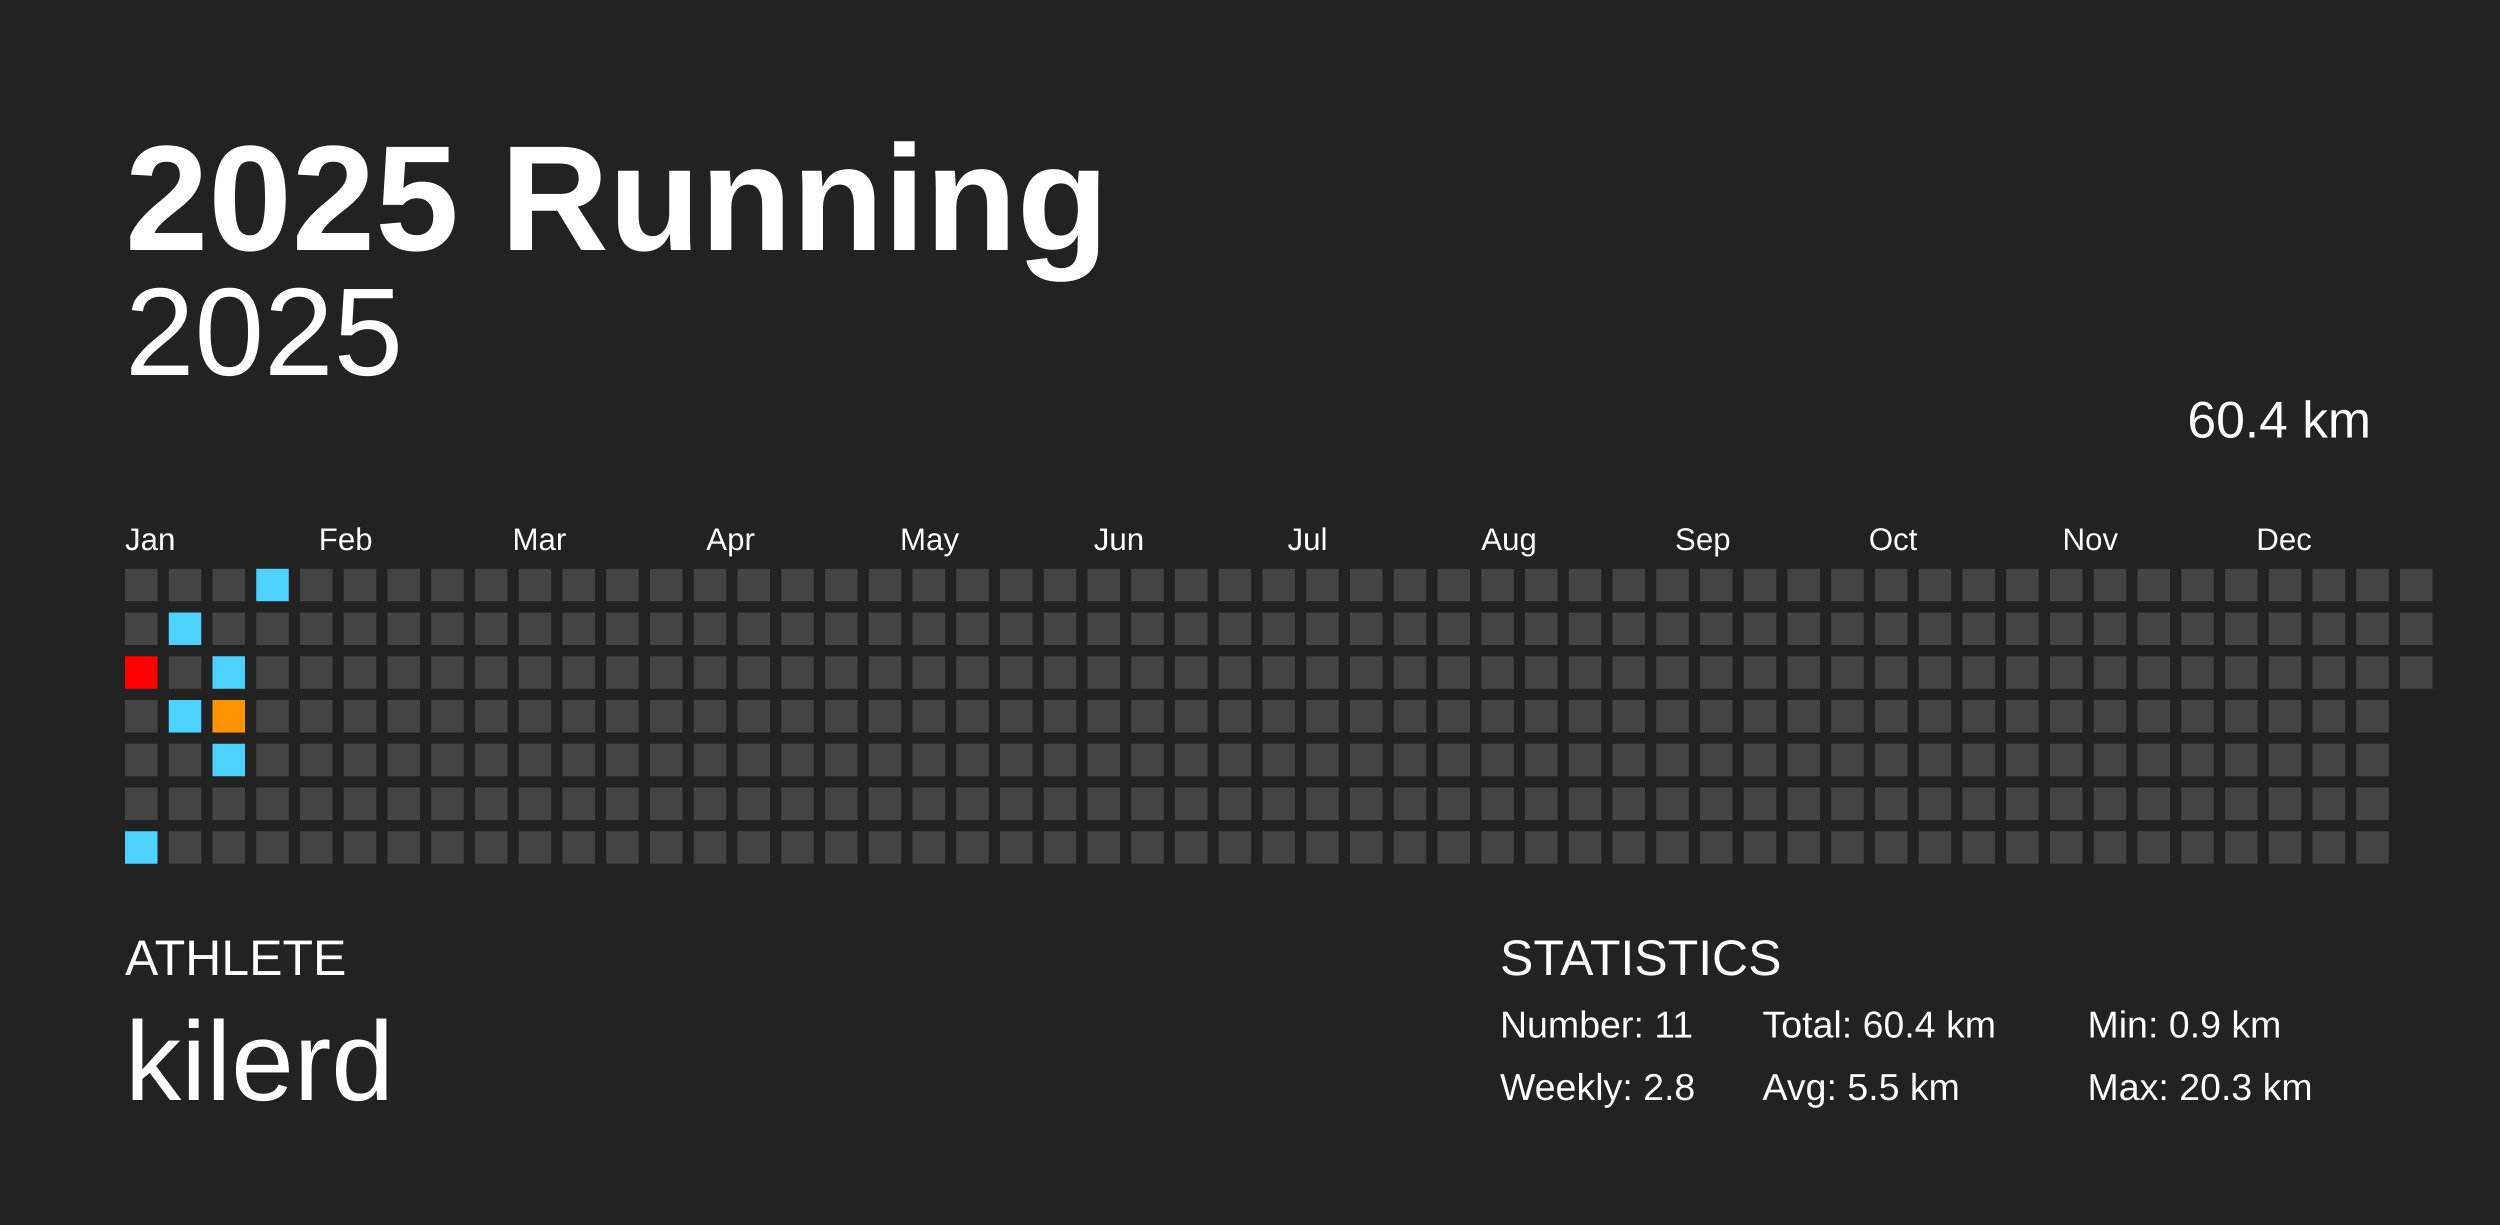
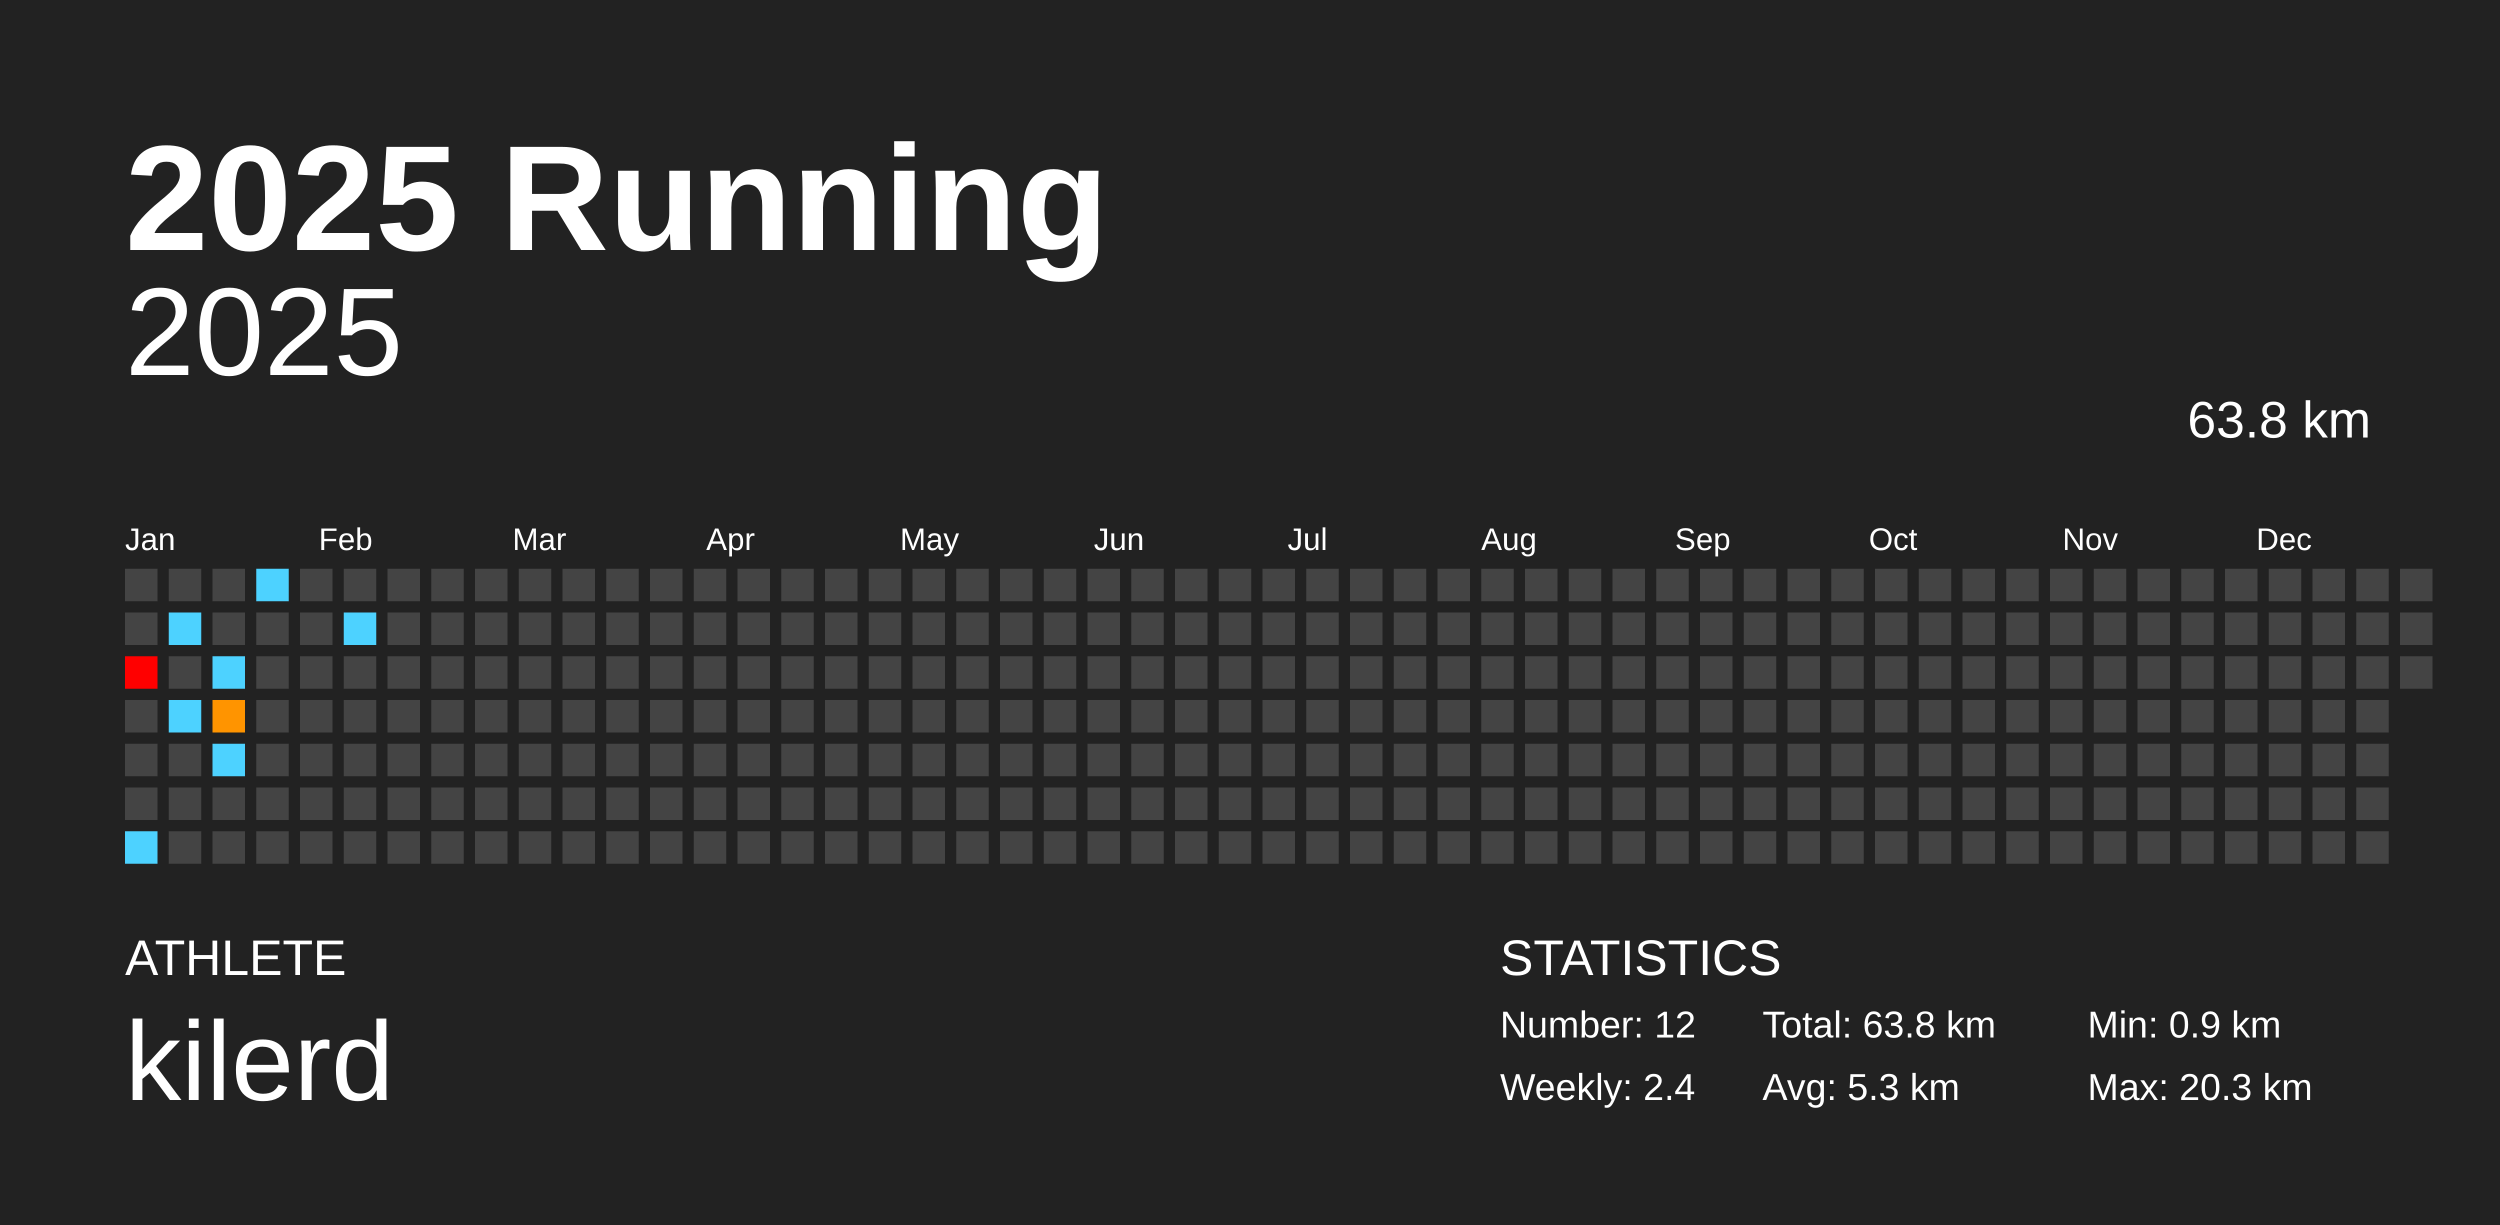
<svg xmlns="http://www.w3.org/2000/svg" baseProfile="full" height="98mm" version="1.1" viewBox="0,0,200,98" width="200mm">
  <defs />
  <rect fill="#222222" height="98" width="200" x="0" y="0" />
  <text fill="#FFFFFF" style="font-size:12px; font-family:Arial; font-weight:bold;" x="10" y="20">2025 Running</text>
  <text fill="#FFFFFF" style="font-size:4px; font-family:Arial" x="10" y="78">ATHLETE</text>
  <text fill="#FFFFFF" style="font-size:9px; font-family:Arial" x="10" y="88">kilerd</text>
  <text fill="#FFFFFF" style="font-size:4px; font-family:Arial" x="120" y="78">STATISTICS</text>
-   <text fill="#FFFFFF" style="font-size:3px; font-family:Arial" x="120" y="83">Number: 11</text>
-   <text fill="#FFFFFF" style="font-size:3px; font-family:Arial" x="120" y="88">Weekly: 2.8</text>
-   <text fill="#FFFFFF" style="font-size:3px; font-family:Arial" x="141" y="83">Total: 60.4 km</text>
-   <text fill="#FFFFFF" style="font-size:3px; font-family:Arial" x="141" y="88">Avg: 5.5 km</text>
+   <text fill="#FFFFFF" style="font-size:3px; font-family:Arial" x="120" y="83">Number: 12</text>
+   <text fill="#FFFFFF" style="font-size:3px; font-family:Arial" x="120" y="88">Weekly: 2.4</text>
+   <text fill="#FFFFFF" style="font-size:3px; font-family:Arial" x="141" y="83">Total: 63.8 km</text>
+   <text fill="#FFFFFF" style="font-size:3px; font-family:Arial" x="141" y="88">Avg: 5.3 km</text>
  <text fill="#FFFFFF" style="font-size:3px; font-family:Arial" x="167" y="83">Min: 0.9 km</text>
  <text fill="#FFFFFF" style="font-size:3px; font-family:Arial" x="167" y="88">Max: 20.3 km</text>
  <text alignment-baseline="hanging" fill="#FFFFFF" style="font-size:10.0px; font-family:Arial;" x="10" y="30">2025</text>
-   <text alignment-baseline="hanging" fill="#FFFFFF" style="font-size:4.125px; font-family:Arial;" x="175" y="35">60.4 km</text>
+   <text alignment-baseline="hanging" fill="#FFFFFF" style="font-size:4.125px; font-family:Arial;" x="175" y="35">63.8 km</text>
  <text fill="#FFFFFF" style="font-size:2.5px; font-family:Arial" x="10.0" y="44">Jan</text>
  <text fill="#FFFFFF" style="font-size:2.5px; font-family:Arial" x="25.5" y="44">Feb</text>
  <text fill="#FFFFFF" style="font-size:2.5px; font-family:Arial" x="41.0" y="44">Mar</text>
  <text fill="#FFFFFF" style="font-size:2.5px; font-family:Arial" x="56.5" y="44">Apr</text>
  <text fill="#FFFFFF" style="font-size:2.5px; font-family:Arial" x="72.0" y="44">May</text>
  <text fill="#FFFFFF" style="font-size:2.5px; font-family:Arial" x="87.5" y="44">Jun</text>
  <text fill="#FFFFFF" style="font-size:2.5px; font-family:Arial" x="103.0" y="44">Jul</text>
  <text fill="#FFFFFF" style="font-size:2.5px; font-family:Arial" x="118.5" y="44">Aug</text>
  <text fill="#FFFFFF" style="font-size:2.5px; font-family:Arial" x="134.0" y="44">Sep</text>
  <text fill="#FFFFFF" style="font-size:2.5px; font-family:Arial" x="149.5" y="44">Oct</text>
  <text fill="#FFFFFF" style="font-size:2.5px; font-family:Arial" x="165.0" y="44">Nov</text>
  <text fill="#FFFFFF" style="font-size:2.5px; font-family:Arial" x="180.5" y="44">Dec</text>
  <rect fill="#444444" height="2.6" width="2.6" x="10.0" y="45.5" />
  <rect fill="#444444" height="2.6" width="2.6" x="10.0" y="49.0" />
  <rect fill="red" height="2.6" width="2.6" x="10.0" y="52.5" />
  <rect fill="#444444" height="2.6" width="2.6" x="10.0" y="56.0" />
  <rect fill="#444444" height="2.6" width="2.6" x="10.0" y="59.5" />
  <rect fill="#444444" height="2.6" width="2.6" x="10.0" y="63.0" />
  <rect fill="#4dd2ff" height="2.6" width="2.6" x="10.0" y="66.5" />
  <rect fill="#444444" height="2.6" width="2.6" x="13.5" y="45.5" />
  <rect fill="#4dd2ff" height="2.6" width="2.6" x="13.5" y="49.0" />
  <rect fill="#444444" height="2.6" width="2.6" x="13.5" y="52.5" />
  <rect fill="#4dd2ff" height="2.6" width="2.6" x="13.5" y="56.0" />
  <rect fill="#444444" height="2.6" width="2.6" x="13.5" y="59.5" />
  <rect fill="#444444" height="2.6" width="2.6" x="13.5" y="63.0" />
  <rect fill="#444444" height="2.6" width="2.6" x="13.5" y="66.5" />
  <rect fill="#444444" height="2.6" width="2.6" x="17.0" y="45.5" />
  <rect fill="#444444" height="2.6" width="2.6" x="17.0" y="49.0" />
  <rect fill="#4dd2ff" height="2.6" width="2.6" x="17.0" y="52.5" />
  <rect fill="#ff9400" height="2.6" width="2.6" x="17.0" y="56.0" />
  <rect fill="#4dd2ff" height="2.6" width="2.6" x="17.0" y="59.5" />
  <rect fill="#444444" height="2.6" width="2.6" x="17.0" y="63.0" />
  <rect fill="#444444" height="2.6" width="2.6" x="17.0" y="66.5" />
  <rect fill="#4dd2ff" height="2.6" width="2.6" x="20.5" y="45.5" />
  <rect fill="#444444" height="2.6" width="2.6" x="20.5" y="49.0" />
  <rect fill="#444444" height="2.6" width="2.6" x="20.5" y="52.5" />
  <rect fill="#444444" height="2.6" width="2.6" x="20.5" y="56.0" />
  <rect fill="#444444" height="2.6" width="2.6" x="20.5" y="59.5" />
  <rect fill="#444444" height="2.6" width="2.6" x="20.5" y="63.0" />
  <rect fill="#444444" height="2.6" width="2.6" x="20.5" y="66.5" />
  <rect fill="#444444" height="2.6" width="2.6" x="24.0" y="45.5" />
  <rect fill="#444444" height="2.6" width="2.6" x="24.0" y="49.0" />
  <rect fill="#444444" height="2.6" width="2.6" x="24.0" y="52.5" />
  <rect fill="#444444" height="2.6" width="2.6" x="24.0" y="56.0" />
  <rect fill="#444444" height="2.6" width="2.6" x="24.0" y="59.5" />
  <rect fill="#444444" height="2.6" width="2.6" x="24.0" y="63.0" />
  <rect fill="#444444" height="2.6" width="2.6" x="24.0" y="66.5" />
  <rect fill="#444444" height="2.6" width="2.6" x="27.5" y="45.5" />
-   <rect fill="#444444" height="2.6" width="2.6" x="27.5" y="49.0" />
+   <rect fill="#4dd2ff" height="2.6" width="2.6" x="27.5" y="49.0" />
  <rect fill="#444444" height="2.6" width="2.6" x="27.5" y="52.5" />
  <rect fill="#444444" height="2.6" width="2.6" x="27.5" y="56.0" />
  <rect fill="#444444" height="2.6" width="2.6" x="27.5" y="59.5" />
  <rect fill="#444444" height="2.6" width="2.6" x="27.5" y="63.0" />
  <rect fill="#444444" height="2.6" width="2.6" x="27.5" y="66.5" />
  <rect fill="#444444" height="2.6" width="2.6" x="31.0" y="45.5" />
  <rect fill="#444444" height="2.6" width="2.6" x="31.0" y="49.0" />
  <rect fill="#444444" height="2.6" width="2.6" x="31.0" y="52.5" />
  <rect fill="#444444" height="2.6" width="2.6" x="31.0" y="56.0" />
  <rect fill="#444444" height="2.6" width="2.6" x="31.0" y="59.5" />
  <rect fill="#444444" height="2.6" width="2.6" x="31.0" y="63.0" />
  <rect fill="#444444" height="2.6" width="2.6" x="31.0" y="66.5" />
  <rect fill="#444444" height="2.6" width="2.6" x="34.5" y="45.5" />
  <rect fill="#444444" height="2.6" width="2.6" x="34.5" y="49.0" />
  <rect fill="#444444" height="2.6" width="2.6" x="34.5" y="52.5" />
  <rect fill="#444444" height="2.6" width="2.6" x="34.5" y="56.0" />
  <rect fill="#444444" height="2.6" width="2.6" x="34.5" y="59.5" />
  <rect fill="#444444" height="2.6" width="2.6" x="34.5" y="63.0" />
  <rect fill="#444444" height="2.6" width="2.6" x="34.5" y="66.5" />
  <rect fill="#444444" height="2.6" width="2.6" x="38.0" y="45.5" />
  <rect fill="#444444" height="2.6" width="2.6" x="38.0" y="49.0" />
  <rect fill="#444444" height="2.6" width="2.6" x="38.0" y="52.5" />
  <rect fill="#444444" height="2.6" width="2.6" x="38.0" y="56.0" />
  <rect fill="#444444" height="2.6" width="2.6" x="38.0" y="59.5" />
  <rect fill="#444444" height="2.6" width="2.6" x="38.0" y="63.0" />
  <rect fill="#444444" height="2.6" width="2.6" x="38.0" y="66.5" />
  <rect fill="#444444" height="2.6" width="2.6" x="41.5" y="45.5" />
  <rect fill="#444444" height="2.6" width="2.6" x="41.5" y="49.0" />
  <rect fill="#444444" height="2.6" width="2.6" x="41.5" y="52.5" />
  <rect fill="#444444" height="2.6" width="2.6" x="41.5" y="56.0" />
  <rect fill="#444444" height="2.6" width="2.6" x="41.5" y="59.5" />
  <rect fill="#444444" height="2.6" width="2.6" x="41.5" y="63.0" />
  <rect fill="#444444" height="2.6" width="2.6" x="41.5" y="66.5" />
  <rect fill="#444444" height="2.6" width="2.6" x="45.0" y="45.5" />
  <rect fill="#444444" height="2.6" width="2.6" x="45.0" y="49.0" />
  <rect fill="#444444" height="2.6" width="2.6" x="45.0" y="52.5" />
  <rect fill="#444444" height="2.6" width="2.6" x="45.0" y="56.0" />
  <rect fill="#444444" height="2.6" width="2.6" x="45.0" y="59.5" />
  <rect fill="#444444" height="2.6" width="2.6" x="45.0" y="63.0" />
  <rect fill="#444444" height="2.6" width="2.6" x="45.0" y="66.5" />
  <rect fill="#444444" height="2.6" width="2.6" x="48.5" y="45.5" />
  <rect fill="#444444" height="2.6" width="2.6" x="48.5" y="49.0" />
  <rect fill="#444444" height="2.6" width="2.6" x="48.5" y="52.5" />
  <rect fill="#444444" height="2.6" width="2.6" x="48.5" y="56.0" />
  <rect fill="#444444" height="2.6" width="2.6" x="48.5" y="59.5" />
  <rect fill="#444444" height="2.6" width="2.6" x="48.5" y="63.0" />
  <rect fill="#444444" height="2.6" width="2.6" x="48.5" y="66.5" />
  <rect fill="#444444" height="2.6" width="2.6" x="52.0" y="45.5" />
  <rect fill="#444444" height="2.6" width="2.6" x="52.0" y="49.0" />
  <rect fill="#444444" height="2.6" width="2.6" x="52.0" y="52.5" />
  <rect fill="#444444" height="2.6" width="2.6" x="52.0" y="56.0" />
  <rect fill="#444444" height="2.6" width="2.6" x="52.0" y="59.5" />
  <rect fill="#444444" height="2.6" width="2.6" x="52.0" y="63.0" />
  <rect fill="#444444" height="2.6" width="2.6" x="52.0" y="66.5" />
  <rect fill="#444444" height="2.6" width="2.6" x="55.5" y="45.5" />
  <rect fill="#444444" height="2.6" width="2.6" x="55.5" y="49.0" />
  <rect fill="#444444" height="2.6" width="2.6" x="55.5" y="52.5" />
  <rect fill="#444444" height="2.6" width="2.6" x="55.5" y="56.0" />
  <rect fill="#444444" height="2.6" width="2.6" x="55.5" y="59.5" />
  <rect fill="#444444" height="2.6" width="2.6" x="55.5" y="63.0" />
  <rect fill="#444444" height="2.6" width="2.6" x="55.5" y="66.5" />
  <rect fill="#444444" height="2.6" width="2.6" x="59.0" y="45.5" />
  <rect fill="#444444" height="2.6" width="2.6" x="59.0" y="49.0" />
  <rect fill="#444444" height="2.6" width="2.6" x="59.0" y="52.5" />
  <rect fill="#444444" height="2.6" width="2.6" x="59.0" y="56.0" />
  <rect fill="#444444" height="2.6" width="2.6" x="59.0" y="59.5" />
  <rect fill="#444444" height="2.6" width="2.6" x="59.0" y="63.0" />
  <rect fill="#444444" height="2.6" width="2.6" x="59.0" y="66.5" />
  <rect fill="#444444" height="2.6" width="2.6" x="62.5" y="45.5" />
  <rect fill="#444444" height="2.6" width="2.6" x="62.5" y="49.0" />
  <rect fill="#444444" height="2.6" width="2.6" x="62.5" y="52.5" />
  <rect fill="#444444" height="2.6" width="2.6" x="62.5" y="56.0" />
  <rect fill="#444444" height="2.6" width="2.6" x="62.5" y="59.5" />
  <rect fill="#444444" height="2.6" width="2.6" x="62.5" y="63.0" />
  <rect fill="#444444" height="2.6" width="2.6" x="62.5" y="66.5" />
  <rect fill="#444444" height="2.6" width="2.6" x="66.0" y="45.5" />
  <rect fill="#444444" height="2.6" width="2.6" x="66.0" y="49.0" />
  <rect fill="#444444" height="2.6" width="2.6" x="66.0" y="52.5" />
  <rect fill="#444444" height="2.6" width="2.6" x="66.0" y="56.0" />
  <rect fill="#444444" height="2.6" width="2.6" x="66.0" y="59.5" />
  <rect fill="#444444" height="2.6" width="2.6" x="66.0" y="63.0" />
  <rect fill="#444444" height="2.6" width="2.6" x="66.0" y="66.5" />
  <rect fill="#444444" height="2.6" width="2.6" x="69.5" y="45.5" />
  <rect fill="#444444" height="2.6" width="2.6" x="69.5" y="49.0" />
  <rect fill="#444444" height="2.6" width="2.6" x="69.5" y="52.5" />
  <rect fill="#444444" height="2.6" width="2.6" x="69.5" y="56.0" />
  <rect fill="#444444" height="2.6" width="2.6" x="69.5" y="59.5" />
  <rect fill="#444444" height="2.6" width="2.6" x="69.5" y="63.0" />
  <rect fill="#444444" height="2.6" width="2.6" x="69.5" y="66.5" />
  <rect fill="#444444" height="2.6" width="2.6" x="73.0" y="45.5" />
  <rect fill="#444444" height="2.6" width="2.6" x="73.0" y="49.0" />
  <rect fill="#444444" height="2.6" width="2.6" x="73.0" y="52.5" />
  <rect fill="#444444" height="2.6" width="2.6" x="73.0" y="56.0" />
  <rect fill="#444444" height="2.6" width="2.6" x="73.0" y="59.5" />
  <rect fill="#444444" height="2.6" width="2.6" x="73.0" y="63.0" />
  <rect fill="#444444" height="2.6" width="2.6" x="73.0" y="66.5" />
  <rect fill="#444444" height="2.6" width="2.6" x="76.5" y="45.5" />
  <rect fill="#444444" height="2.6" width="2.6" x="76.5" y="49.0" />
  <rect fill="#444444" height="2.6" width="2.6" x="76.5" y="52.5" />
  <rect fill="#444444" height="2.6" width="2.6" x="76.5" y="56.0" />
  <rect fill="#444444" height="2.6" width="2.6" x="76.5" y="59.5" />
  <rect fill="#444444" height="2.6" width="2.6" x="76.5" y="63.0" />
  <rect fill="#444444" height="2.6" width="2.6" x="76.5" y="66.5" />
  <rect fill="#444444" height="2.6" width="2.6" x="80.0" y="45.5" />
  <rect fill="#444444" height="2.6" width="2.6" x="80.0" y="49.0" />
  <rect fill="#444444" height="2.6" width="2.6" x="80.0" y="52.5" />
  <rect fill="#444444" height="2.6" width="2.6" x="80.0" y="56.0" />
  <rect fill="#444444" height="2.6" width="2.6" x="80.0" y="59.5" />
  <rect fill="#444444" height="2.6" width="2.6" x="80.0" y="63.0" />
  <rect fill="#444444" height="2.6" width="2.6" x="80.0" y="66.5" />
  <rect fill="#444444" height="2.6" width="2.6" x="83.5" y="45.5" />
  <rect fill="#444444" height="2.6" width="2.6" x="83.5" y="49.0" />
  <rect fill="#444444" height="2.6" width="2.6" x="83.5" y="52.5" />
  <rect fill="#444444" height="2.6" width="2.6" x="83.5" y="56.0" />
  <rect fill="#444444" height="2.6" width="2.6" x="83.5" y="59.5" />
  <rect fill="#444444" height="2.6" width="2.6" x="83.5" y="63.0" />
  <rect fill="#444444" height="2.6" width="2.6" x="83.5" y="66.5" />
  <rect fill="#444444" height="2.6" width="2.6" x="87.0" y="45.5" />
  <rect fill="#444444" height="2.6" width="2.6" x="87.0" y="49.0" />
  <rect fill="#444444" height="2.6" width="2.6" x="87.0" y="52.5" />
  <rect fill="#444444" height="2.6" width="2.6" x="87.0" y="56.0" />
  <rect fill="#444444" height="2.6" width="2.6" x="87.0" y="59.5" />
  <rect fill="#444444" height="2.6" width="2.6" x="87.0" y="63.0" />
  <rect fill="#444444" height="2.6" width="2.6" x="87.0" y="66.5" />
  <rect fill="#444444" height="2.6" width="2.6" x="90.5" y="45.5" />
  <rect fill="#444444" height="2.6" width="2.6" x="90.5" y="49.0" />
  <rect fill="#444444" height="2.6" width="2.6" x="90.5" y="52.5" />
  <rect fill="#444444" height="2.6" width="2.6" x="90.5" y="56.0" />
  <rect fill="#444444" height="2.6" width="2.6" x="90.5" y="59.5" />
  <rect fill="#444444" height="2.6" width="2.6" x="90.5" y="63.0" />
  <rect fill="#444444" height="2.6" width="2.6" x="90.5" y="66.5" />
  <rect fill="#444444" height="2.6" width="2.6" x="94.0" y="45.5" />
  <rect fill="#444444" height="2.6" width="2.6" x="94.0" y="49.0" />
  <rect fill="#444444" height="2.6" width="2.6" x="94.0" y="52.5" />
  <rect fill="#444444" height="2.6" width="2.6" x="94.0" y="56.0" />
  <rect fill="#444444" height="2.6" width="2.6" x="94.0" y="59.5" />
  <rect fill="#444444" height="2.6" width="2.6" x="94.0" y="63.0" />
  <rect fill="#444444" height="2.6" width="2.6" x="94.0" y="66.5" />
  <rect fill="#444444" height="2.6" width="2.6" x="97.5" y="45.5" />
  <rect fill="#444444" height="2.6" width="2.6" x="97.5" y="49.0" />
  <rect fill="#444444" height="2.6" width="2.6" x="97.5" y="52.5" />
  <rect fill="#444444" height="2.6" width="2.6" x="97.5" y="56.0" />
  <rect fill="#444444" height="2.6" width="2.6" x="97.5" y="59.5" />
  <rect fill="#444444" height="2.6" width="2.6" x="97.5" y="63.0" />
  <rect fill="#444444" height="2.6" width="2.6" x="97.5" y="66.5" />
  <rect fill="#444444" height="2.6" width="2.6" x="101.0" y="45.5" />
  <rect fill="#444444" height="2.6" width="2.6" x="101.0" y="49.0" />
  <rect fill="#444444" height="2.6" width="2.6" x="101.0" y="52.5" />
  <rect fill="#444444" height="2.6" width="2.6" x="101.0" y="56.0" />
  <rect fill="#444444" height="2.6" width="2.6" x="101.0" y="59.5" />
  <rect fill="#444444" height="2.6" width="2.6" x="101.0" y="63.0" />
  <rect fill="#444444" height="2.6" width="2.6" x="101.0" y="66.5" />
  <rect fill="#444444" height="2.6" width="2.6" x="104.5" y="45.5" />
  <rect fill="#444444" height="2.6" width="2.6" x="104.5" y="49.0" />
  <rect fill="#444444" height="2.6" width="2.6" x="104.5" y="52.5" />
  <rect fill="#444444" height="2.6" width="2.6" x="104.5" y="56.0" />
  <rect fill="#444444" height="2.6" width="2.6" x="104.5" y="59.5" />
  <rect fill="#444444" height="2.6" width="2.6" x="104.5" y="63.0" />
  <rect fill="#444444" height="2.6" width="2.6" x="104.5" y="66.5" />
  <rect fill="#444444" height="2.6" width="2.6" x="108.0" y="45.5" />
  <rect fill="#444444" height="2.6" width="2.6" x="108.0" y="49.0" />
  <rect fill="#444444" height="2.6" width="2.6" x="108.0" y="52.5" />
  <rect fill="#444444" height="2.6" width="2.6" x="108.0" y="56.0" />
  <rect fill="#444444" height="2.6" width="2.6" x="108.0" y="59.5" />
  <rect fill="#444444" height="2.6" width="2.6" x="108.0" y="63.0" />
  <rect fill="#444444" height="2.6" width="2.6" x="108.0" y="66.5" />
  <rect fill="#444444" height="2.6" width="2.6" x="111.5" y="45.5" />
  <rect fill="#444444" height="2.6" width="2.6" x="111.5" y="49.0" />
  <rect fill="#444444" height="2.6" width="2.6" x="111.5" y="52.5" />
  <rect fill="#444444" height="2.6" width="2.6" x="111.5" y="56.0" />
  <rect fill="#444444" height="2.6" width="2.6" x="111.5" y="59.5" />
  <rect fill="#444444" height="2.6" width="2.6" x="111.5" y="63.0" />
  <rect fill="#444444" height="2.6" width="2.6" x="111.5" y="66.5" />
  <rect fill="#444444" height="2.6" width="2.6" x="115.0" y="45.5" />
  <rect fill="#444444" height="2.6" width="2.6" x="115.0" y="49.0" />
  <rect fill="#444444" height="2.6" width="2.6" x="115.0" y="52.5" />
  <rect fill="#444444" height="2.6" width="2.6" x="115.0" y="56.0" />
  <rect fill="#444444" height="2.6" width="2.6" x="115.0" y="59.5" />
  <rect fill="#444444" height="2.6" width="2.6" x="115.0" y="63.0" />
  <rect fill="#444444" height="2.6" width="2.6" x="115.0" y="66.5" />
  <rect fill="#444444" height="2.6" width="2.6" x="118.5" y="45.5" />
  <rect fill="#444444" height="2.6" width="2.6" x="118.5" y="49.0" />
  <rect fill="#444444" height="2.6" width="2.6" x="118.5" y="52.5" />
  <rect fill="#444444" height="2.6" width="2.6" x="118.5" y="56.0" />
  <rect fill="#444444" height="2.6" width="2.6" x="118.5" y="59.5" />
  <rect fill="#444444" height="2.6" width="2.6" x="118.5" y="63.0" />
  <rect fill="#444444" height="2.6" width="2.6" x="118.5" y="66.5" />
  <rect fill="#444444" height="2.6" width="2.6" x="122.0" y="45.5" />
  <rect fill="#444444" height="2.6" width="2.6" x="122.0" y="49.0" />
  <rect fill="#444444" height="2.6" width="2.6" x="122.0" y="52.5" />
  <rect fill="#444444" height="2.6" width="2.6" x="122.0" y="56.0" />
  <rect fill="#444444" height="2.6" width="2.6" x="122.0" y="59.5" />
  <rect fill="#444444" height="2.6" width="2.6" x="122.0" y="63.0" />
  <rect fill="#444444" height="2.6" width="2.6" x="122.0" y="66.5" />
  <rect fill="#444444" height="2.6" width="2.6" x="125.5" y="45.5" />
  <rect fill="#444444" height="2.6" width="2.6" x="125.5" y="49.0" />
  <rect fill="#444444" height="2.6" width="2.6" x="125.5" y="52.5" />
  <rect fill="#444444" height="2.6" width="2.6" x="125.5" y="56.0" />
  <rect fill="#444444" height="2.6" width="2.6" x="125.5" y="59.5" />
  <rect fill="#444444" height="2.6" width="2.6" x="125.5" y="63.0" />
  <rect fill="#444444" height="2.6" width="2.6" x="125.5" y="66.5" />
  <rect fill="#444444" height="2.6" width="2.6" x="129.0" y="45.5" />
  <rect fill="#444444" height="2.6" width="2.6" x="129.0" y="49.0" />
  <rect fill="#444444" height="2.6" width="2.6" x="129.0" y="52.5" />
  <rect fill="#444444" height="2.6" width="2.6" x="129.0" y="56.0" />
  <rect fill="#444444" height="2.6" width="2.6" x="129.0" y="59.5" />
  <rect fill="#444444" height="2.6" width="2.6" x="129.0" y="63.0" />
  <rect fill="#444444" height="2.6" width="2.6" x="129.0" y="66.5" />
  <rect fill="#444444" height="2.6" width="2.6" x="132.5" y="45.5" />
  <rect fill="#444444" height="2.6" width="2.6" x="132.5" y="49.0" />
  <rect fill="#444444" height="2.6" width="2.6" x="132.5" y="52.5" />
  <rect fill="#444444" height="2.6" width="2.6" x="132.5" y="56.0" />
  <rect fill="#444444" height="2.6" width="2.6" x="132.5" y="59.5" />
  <rect fill="#444444" height="2.6" width="2.6" x="132.5" y="63.0" />
  <rect fill="#444444" height="2.6" width="2.6" x="132.5" y="66.5" />
  <rect fill="#444444" height="2.6" width="2.6" x="136.0" y="45.5" />
  <rect fill="#444444" height="2.6" width="2.6" x="136.0" y="49.0" />
  <rect fill="#444444" height="2.6" width="2.6" x="136.0" y="52.5" />
  <rect fill="#444444" height="2.6" width="2.6" x="136.0" y="56.0" />
  <rect fill="#444444" height="2.6" width="2.6" x="136.0" y="59.5" />
  <rect fill="#444444" height="2.6" width="2.6" x="136.0" y="63.0" />
  <rect fill="#444444" height="2.6" width="2.6" x="136.0" y="66.5" />
  <rect fill="#444444" height="2.6" width="2.6" x="139.5" y="45.5" />
  <rect fill="#444444" height="2.6" width="2.6" x="139.5" y="49.0" />
  <rect fill="#444444" height="2.6" width="2.6" x="139.5" y="52.5" />
  <rect fill="#444444" height="2.6" width="2.6" x="139.5" y="56.0" />
  <rect fill="#444444" height="2.6" width="2.6" x="139.5" y="59.5" />
  <rect fill="#444444" height="2.6" width="2.6" x="139.5" y="63.0" />
  <rect fill="#444444" height="2.6" width="2.6" x="139.5" y="66.5" />
  <rect fill="#444444" height="2.6" width="2.6" x="143.0" y="45.5" />
  <rect fill="#444444" height="2.6" width="2.6" x="143.0" y="49.0" />
  <rect fill="#444444" height="2.6" width="2.6" x="143.0" y="52.5" />
  <rect fill="#444444" height="2.6" width="2.6" x="143.0" y="56.0" />
  <rect fill="#444444" height="2.6" width="2.6" x="143.0" y="59.5" />
  <rect fill="#444444" height="2.6" width="2.6" x="143.0" y="63.0" />
  <rect fill="#444444" height="2.6" width="2.6" x="143.0" y="66.5" />
  <rect fill="#444444" height="2.6" width="2.6" x="146.5" y="45.5" />
  <rect fill="#444444" height="2.6" width="2.6" x="146.5" y="49.0" />
  <rect fill="#444444" height="2.6" width="2.6" x="146.5" y="52.5" />
  <rect fill="#444444" height="2.6" width="2.6" x="146.5" y="56.0" />
  <rect fill="#444444" height="2.6" width="2.6" x="146.5" y="59.5" />
  <rect fill="#444444" height="2.6" width="2.6" x="146.5" y="63.0" />
  <rect fill="#444444" height="2.6" width="2.6" x="146.5" y="66.5" />
  <rect fill="#444444" height="2.6" width="2.6" x="150.0" y="45.5" />
  <rect fill="#444444" height="2.6" width="2.6" x="150.0" y="49.0" />
  <rect fill="#444444" height="2.6" width="2.6" x="150.0" y="52.5" />
  <rect fill="#444444" height="2.6" width="2.6" x="150.0" y="56.0" />
  <rect fill="#444444" height="2.6" width="2.6" x="150.0" y="59.5" />
  <rect fill="#444444" height="2.6" width="2.6" x="150.0" y="63.0" />
  <rect fill="#444444" height="2.6" width="2.6" x="150.0" y="66.5" />
  <rect fill="#444444" height="2.6" width="2.6" x="153.5" y="45.5" />
  <rect fill="#444444" height="2.6" width="2.6" x="153.5" y="49.0" />
  <rect fill="#444444" height="2.6" width="2.6" x="153.5" y="52.5" />
  <rect fill="#444444" height="2.6" width="2.6" x="153.5" y="56.0" />
  <rect fill="#444444" height="2.6" width="2.6" x="153.5" y="59.5" />
  <rect fill="#444444" height="2.6" width="2.6" x="153.5" y="63.0" />
  <rect fill="#444444" height="2.6" width="2.6" x="153.5" y="66.5" />
  <rect fill="#444444" height="2.6" width="2.6" x="157.0" y="45.5" />
  <rect fill="#444444" height="2.6" width="2.6" x="157.0" y="49.0" />
  <rect fill="#444444" height="2.6" width="2.6" x="157.0" y="52.5" />
  <rect fill="#444444" height="2.6" width="2.6" x="157.0" y="56.0" />
  <rect fill="#444444" height="2.6" width="2.6" x="157.0" y="59.5" />
  <rect fill="#444444" height="2.6" width="2.6" x="157.0" y="63.0" />
  <rect fill="#444444" height="2.6" width="2.6" x="157.0" y="66.5" />
  <rect fill="#444444" height="2.6" width="2.6" x="160.5" y="45.5" />
  <rect fill="#444444" height="2.6" width="2.6" x="160.5" y="49.0" />
  <rect fill="#444444" height="2.6" width="2.6" x="160.5" y="52.5" />
  <rect fill="#444444" height="2.6" width="2.6" x="160.5" y="56.0" />
  <rect fill="#444444" height="2.6" width="2.6" x="160.5" y="59.5" />
  <rect fill="#444444" height="2.6" width="2.6" x="160.5" y="63.0" />
  <rect fill="#444444" height="2.6" width="2.6" x="160.5" y="66.5" />
  <rect fill="#444444" height="2.6" width="2.6" x="164.0" y="45.5" />
  <rect fill="#444444" height="2.6" width="2.6" x="164.0" y="49.0" />
  <rect fill="#444444" height="2.6" width="2.6" x="164.0" y="52.5" />
  <rect fill="#444444" height="2.6" width="2.6" x="164.0" y="56.0" />
  <rect fill="#444444" height="2.6" width="2.6" x="164.0" y="59.5" />
  <rect fill="#444444" height="2.6" width="2.6" x="164.0" y="63.0" />
  <rect fill="#444444" height="2.6" width="2.6" x="164.0" y="66.5" />
  <rect fill="#444444" height="2.6" width="2.6" x="167.5" y="45.5" />
  <rect fill="#444444" height="2.6" width="2.6" x="167.5" y="49.0" />
  <rect fill="#444444" height="2.6" width="2.6" x="167.5" y="52.5" />
  <rect fill="#444444" height="2.6" width="2.6" x="167.5" y="56.0" />
  <rect fill="#444444" height="2.6" width="2.6" x="167.5" y="59.5" />
  <rect fill="#444444" height="2.6" width="2.6" x="167.5" y="63.0" />
  <rect fill="#444444" height="2.6" width="2.6" x="167.5" y="66.5" />
  <rect fill="#444444" height="2.6" width="2.6" x="171.0" y="45.5" />
  <rect fill="#444444" height="2.6" width="2.6" x="171.0" y="49.0" />
  <rect fill="#444444" height="2.6" width="2.6" x="171.0" y="52.5" />
  <rect fill="#444444" height="2.6" width="2.6" x="171.0" y="56.0" />
  <rect fill="#444444" height="2.6" width="2.6" x="171.0" y="59.5" />
  <rect fill="#444444" height="2.6" width="2.6" x="171.0" y="63.0" />
  <rect fill="#444444" height="2.6" width="2.6" x="171.0" y="66.5" />
  <rect fill="#444444" height="2.6" width="2.6" x="174.5" y="45.5" />
  <rect fill="#444444" height="2.6" width="2.6" x="174.5" y="49.0" />
  <rect fill="#444444" height="2.6" width="2.6" x="174.5" y="52.5" />
  <rect fill="#444444" height="2.6" width="2.6" x="174.5" y="56.0" />
  <rect fill="#444444" height="2.6" width="2.6" x="174.5" y="59.5" />
  <rect fill="#444444" height="2.6" width="2.6" x="174.5" y="63.0" />
  <rect fill="#444444" height="2.6" width="2.6" x="174.5" y="66.5" />
  <rect fill="#444444" height="2.6" width="2.6" x="178.0" y="45.5" />
  <rect fill="#444444" height="2.6" width="2.6" x="178.0" y="49.0" />
  <rect fill="#444444" height="2.6" width="2.6" x="178.0" y="52.5" />
  <rect fill="#444444" height="2.6" width="2.6" x="178.0" y="56.0" />
  <rect fill="#444444" height="2.6" width="2.6" x="178.0" y="59.5" />
  <rect fill="#444444" height="2.6" width="2.6" x="178.0" y="63.0" />
  <rect fill="#444444" height="2.6" width="2.6" x="178.0" y="66.5" />
  <rect fill="#444444" height="2.6" width="2.6" x="181.5" y="45.5" />
  <rect fill="#444444" height="2.6" width="2.6" x="181.5" y="49.0" />
  <rect fill="#444444" height="2.6" width="2.6" x="181.5" y="52.5" />
  <rect fill="#444444" height="2.6" width="2.6" x="181.5" y="56.0" />
  <rect fill="#444444" height="2.6" width="2.6" x="181.5" y="59.5" />
  <rect fill="#444444" height="2.6" width="2.6" x="181.5" y="63.0" />
  <rect fill="#444444" height="2.6" width="2.6" x="181.5" y="66.5" />
  <rect fill="#444444" height="2.6" width="2.6" x="185.0" y="45.5" />
  <rect fill="#444444" height="2.6" width="2.6" x="185.0" y="49.0" />
  <rect fill="#444444" height="2.6" width="2.6" x="185.0" y="52.5" />
  <rect fill="#444444" height="2.6" width="2.6" x="185.0" y="56.0" />
  <rect fill="#444444" height="2.6" width="2.6" x="185.0" y="59.5" />
  <rect fill="#444444" height="2.6" width="2.6" x="185.0" y="63.0" />
  <rect fill="#444444" height="2.6" width="2.6" x="185.0" y="66.5" />
  <rect fill="#444444" height="2.6" width="2.6" x="188.5" y="45.5" />
  <rect fill="#444444" height="2.6" width="2.6" x="188.5" y="49.0" />
  <rect fill="#444444" height="2.6" width="2.6" x="188.5" y="52.5" />
  <rect fill="#444444" height="2.6" width="2.6" x="188.5" y="56.0" />
  <rect fill="#444444" height="2.6" width="2.6" x="188.5" y="59.5" />
  <rect fill="#444444" height="2.6" width="2.6" x="188.5" y="63.0" />
  <rect fill="#444444" height="2.6" width="2.6" x="188.5" y="66.5" />
  <rect fill="#444444" height="2.6" width="2.6" x="192.0" y="45.5" />
  <rect fill="#444444" height="2.6" width="2.6" x="192.0" y="49.0" />
  <rect fill="#444444" height="2.6" width="2.6" x="192.0" y="52.5" />
</svg>
